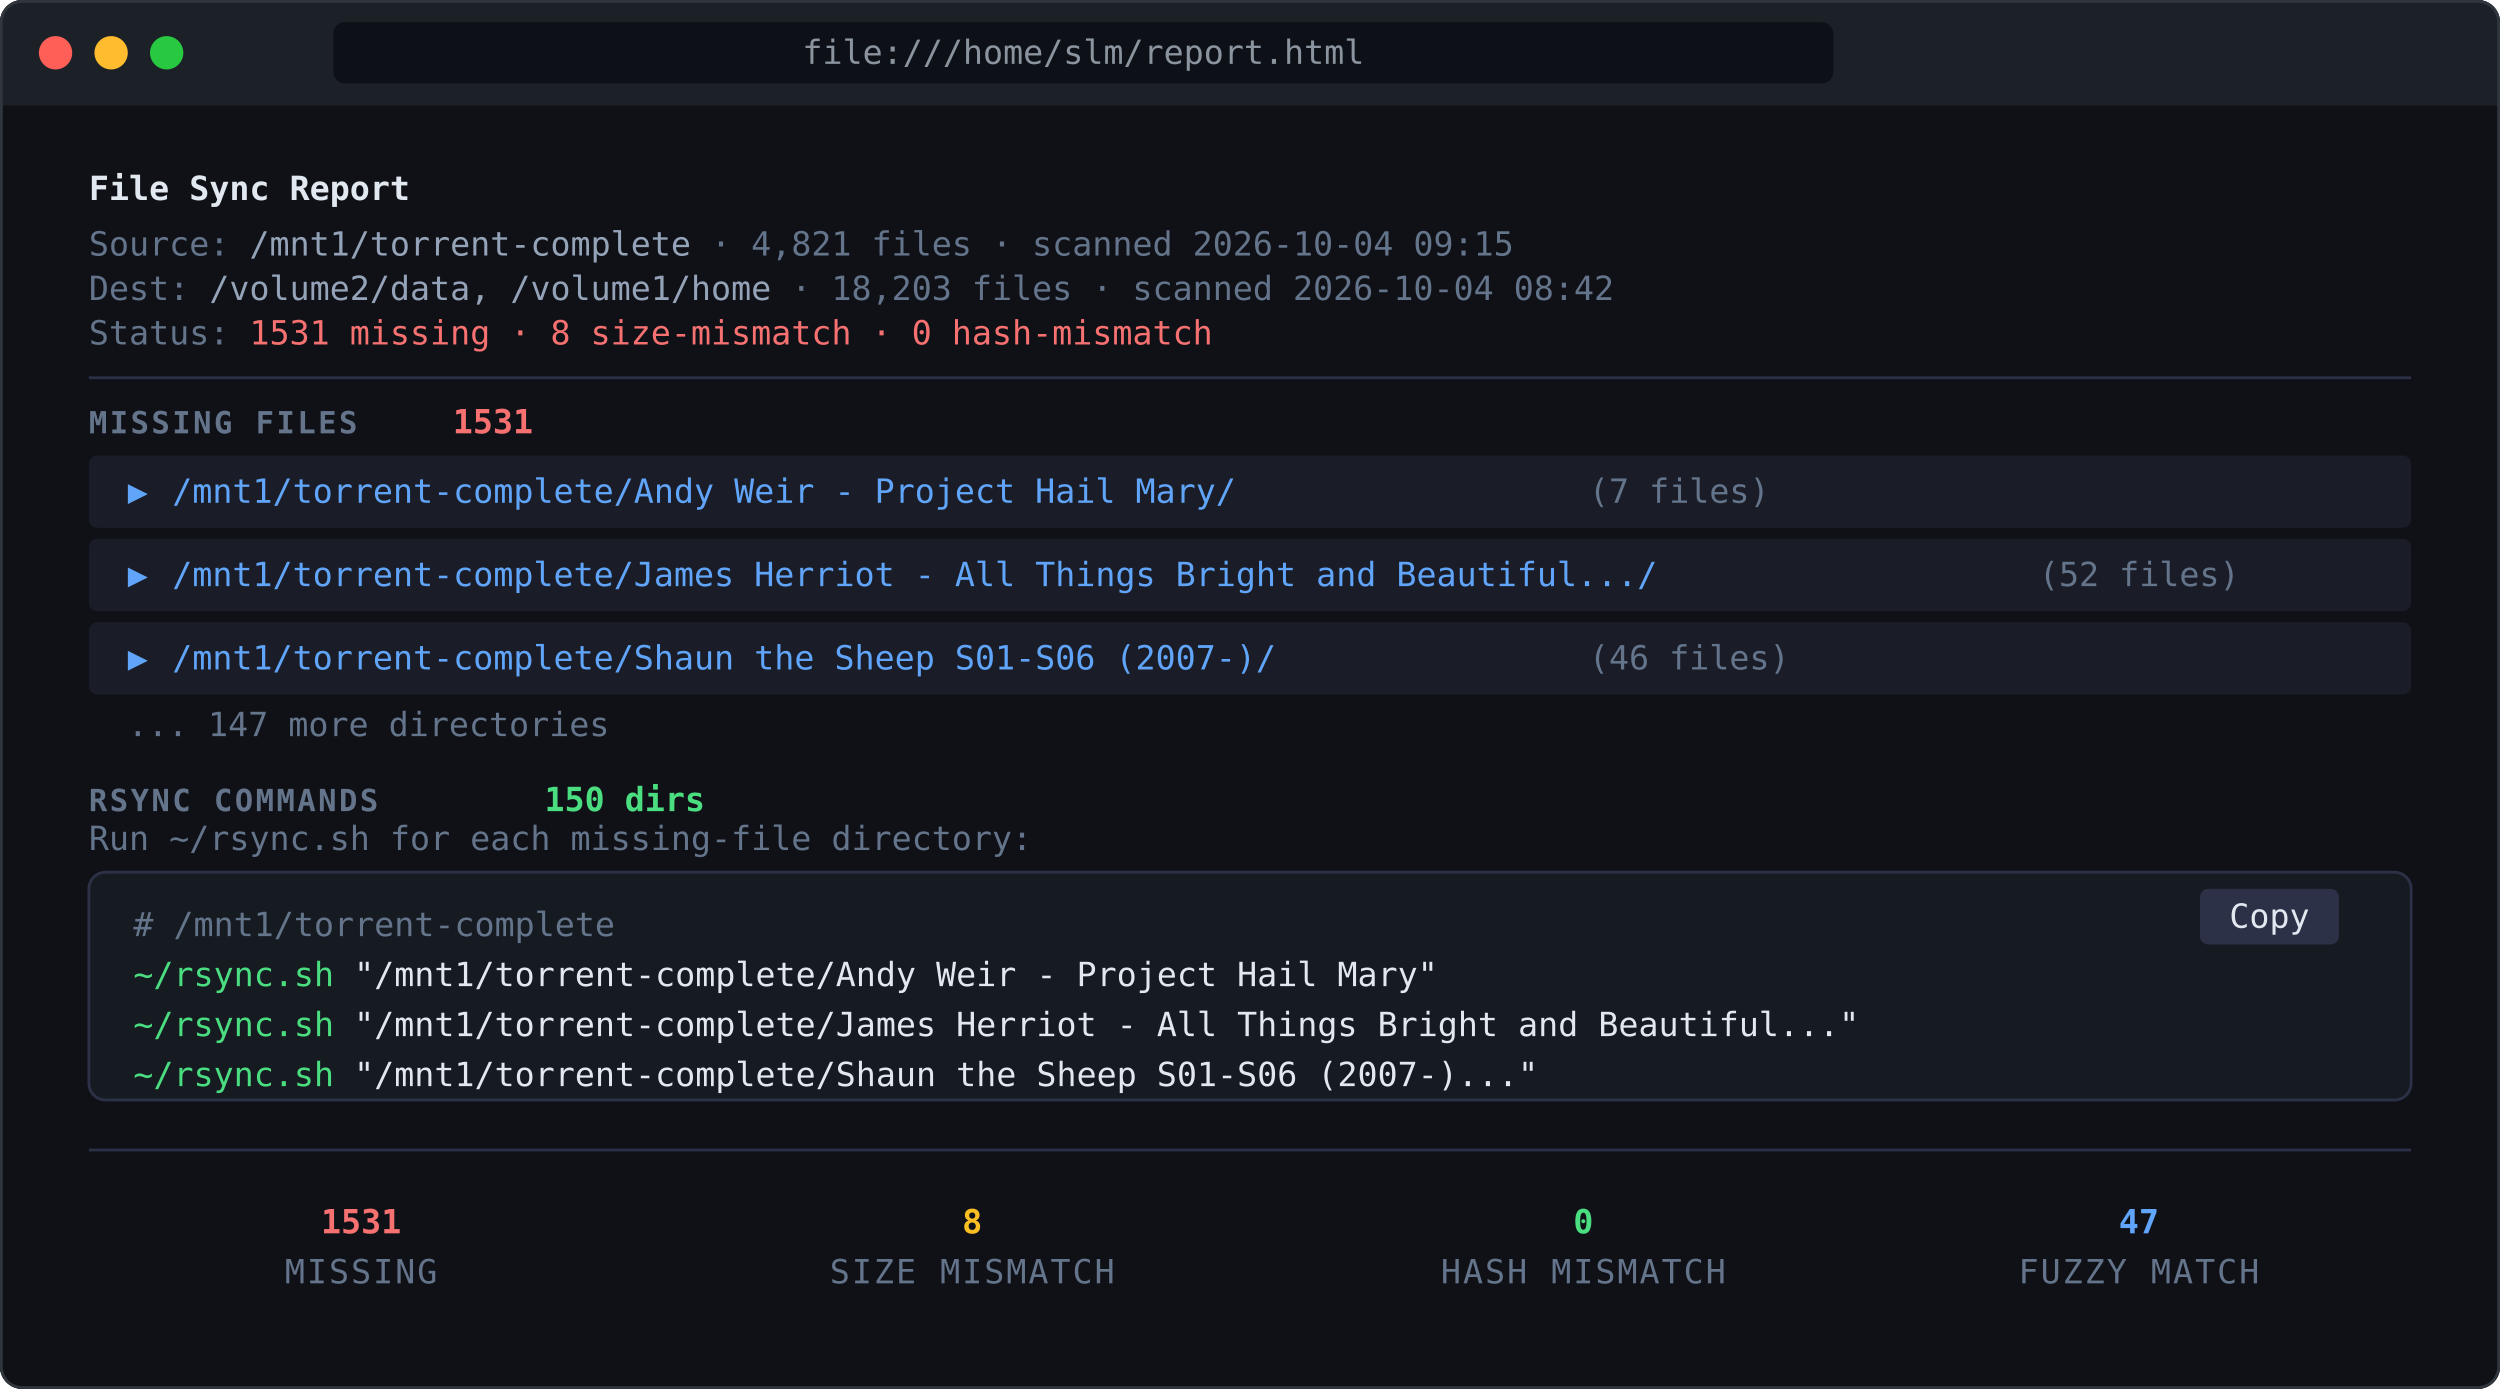
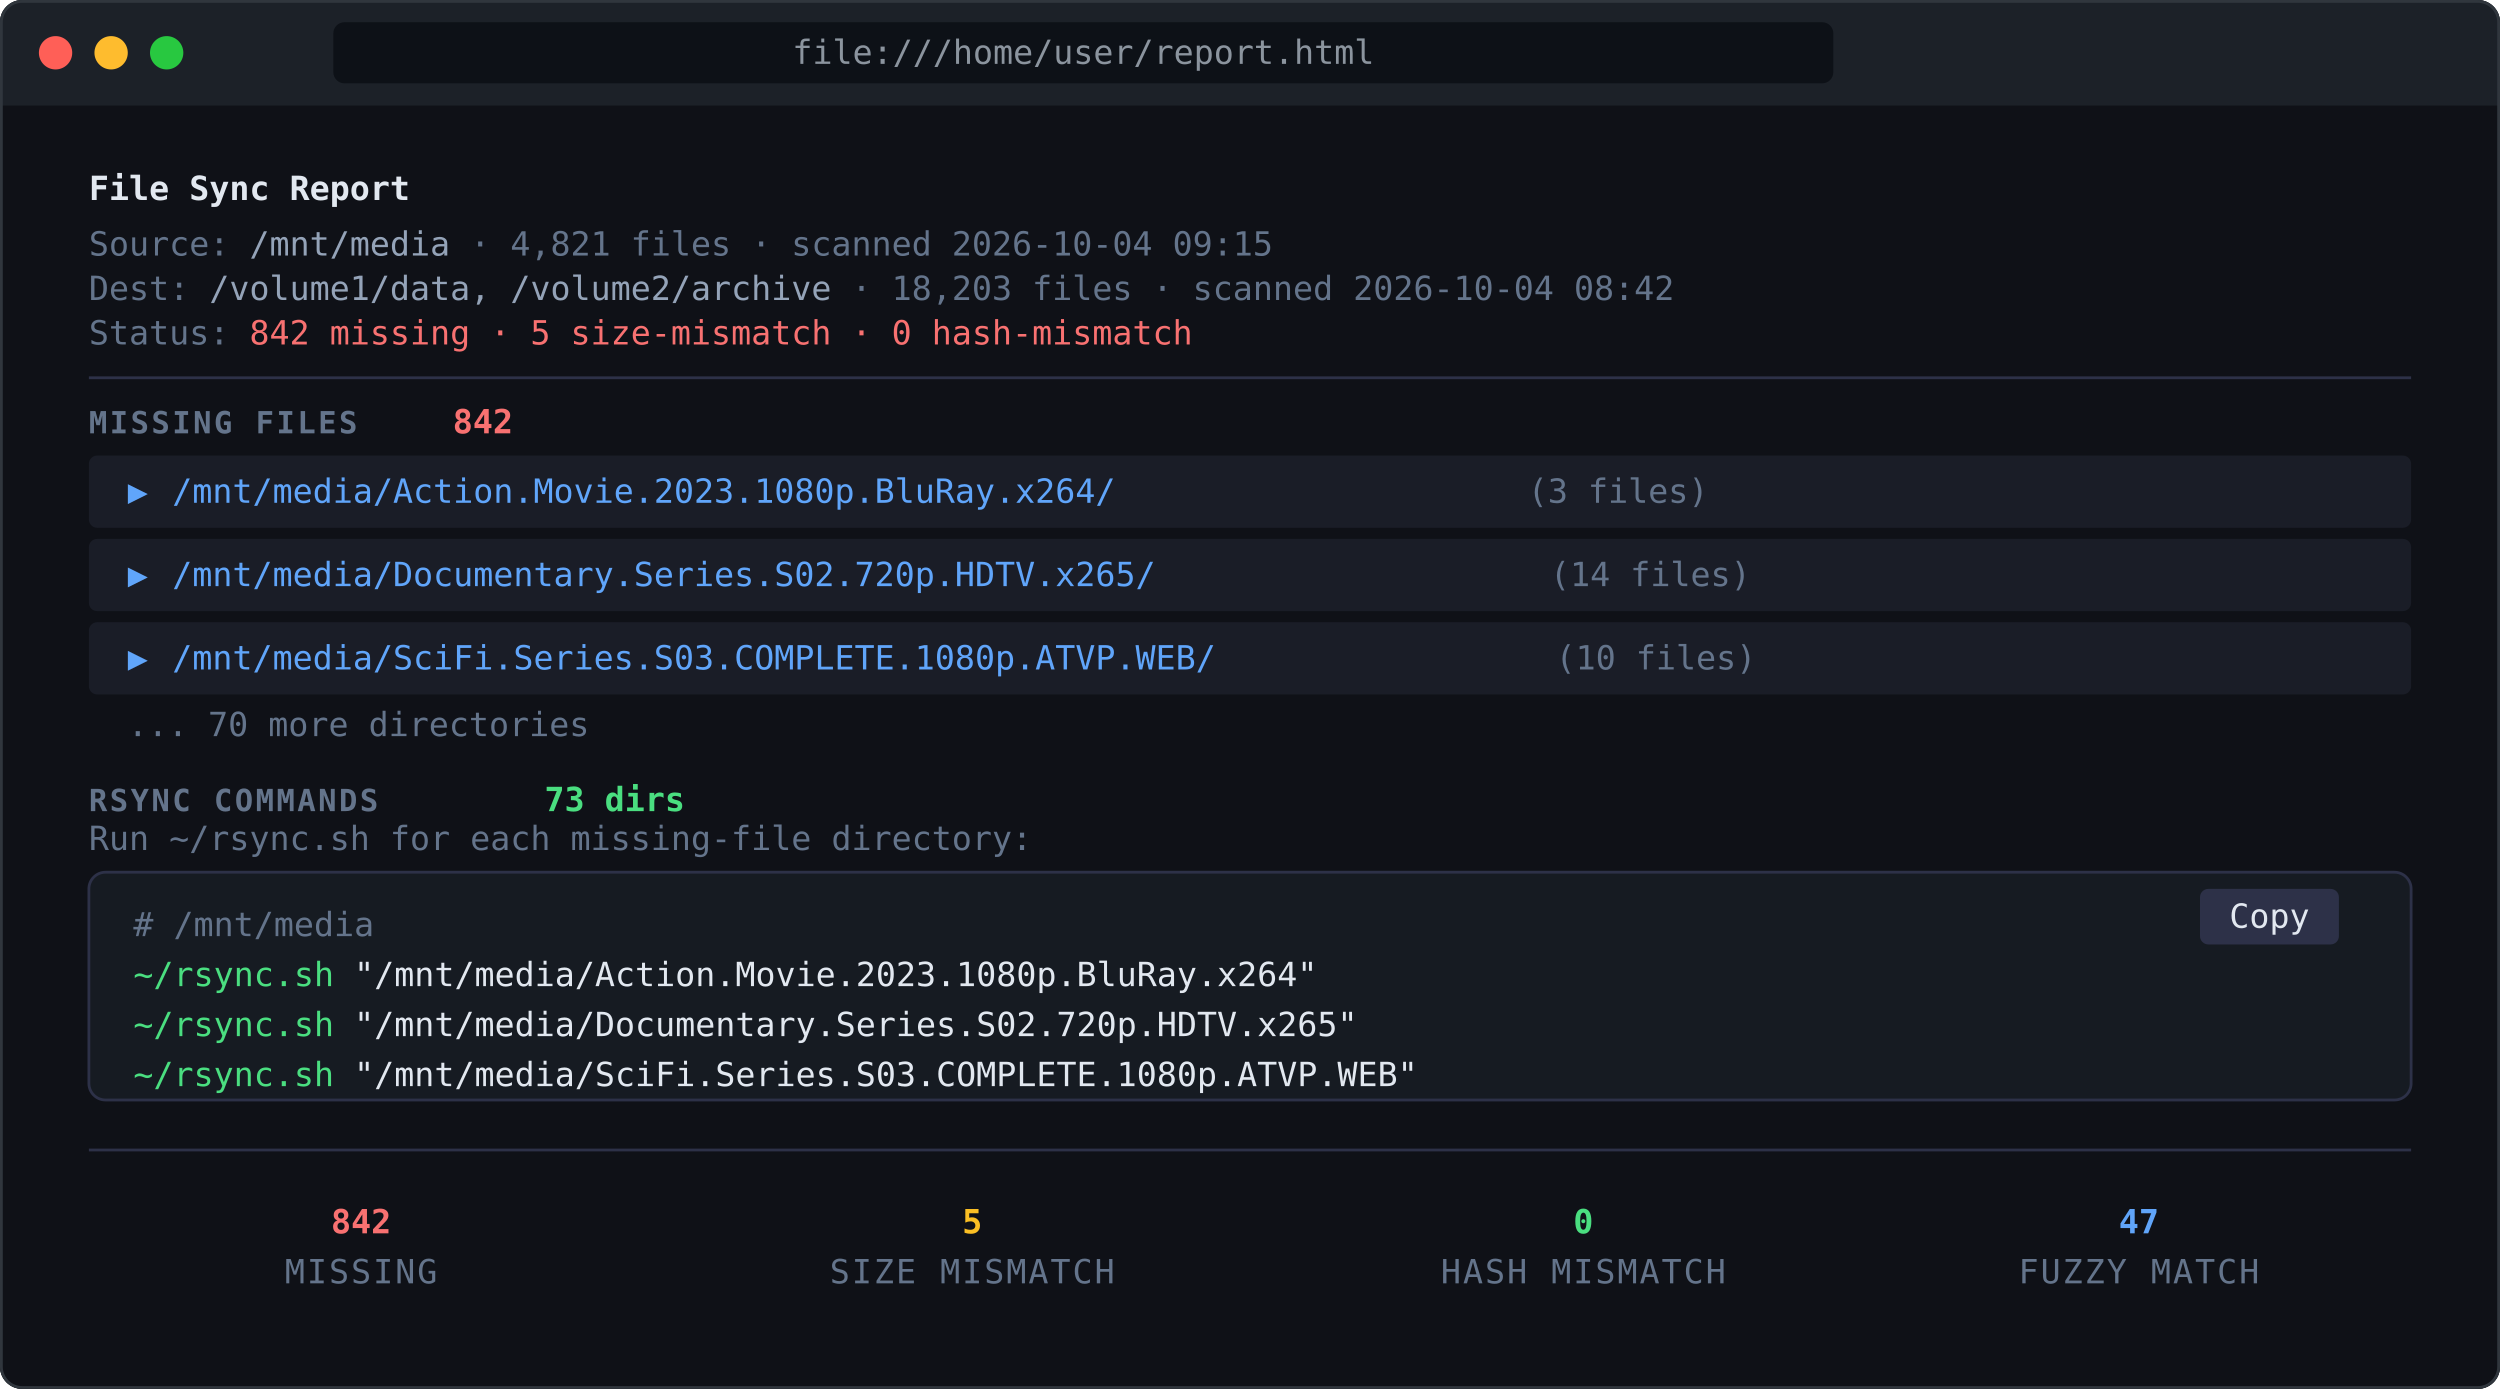
<svg xmlns="http://www.w3.org/2000/svg" width="900" height="500" viewBox="0 0 900 500">
  <defs>
    <style>
      text { font-family: 'SF Mono','Fira Code','Cascadia Code',ui-monospace,monospace; font-size: 12px; }
      .label { font-size: 10px; text-transform: uppercase; letter-spacing: 0.06em; }
      .h2 { font-size: 11px; font-weight: bold; letter-spacing: 0.08em; }
    </style>
    <clipPath id="card">
      <rect x="0" y="0" width="900" height="500" rx="8" />
    </clipPath>
  </defs>
  <rect width="900" height="500" rx="8" fill="#1c2128" />
  <rect x="0" y="0" width="900" height="38" rx="8" fill="#1c2128" />
  <rect x="0" y="30" width="900" height="8" fill="#1c2128" />
  <circle cx="20" cy="19" r="6" fill="#ff5f57" />
  <circle cx="40" cy="19" r="6" fill="#febc2e" />
  <circle cx="60" cy="19" r="6" fill="#28c840" />
  <rect x="120" y="8" width="540" height="22" rx="4" fill="#0d1117" />
-   <text x="390" y="23" text-anchor="middle" fill="#8b949e" font-size="11">file:///home/slm/report.html</text>
+   <text x="390" y="23" text-anchor="middle" fill="#8b949e" font-size="11">file:///home/user/report.html</text>
  <rect x="0" y="38" width="900" height="462" fill="#0f1117" clip-path="url(#card)" />
  <text x="32" y="72" fill="#e2e8f0" font-size="18" font-weight="bold">File Sync Report</text>
-   <text x="32" y="92" fill="#64748b" font-size="11">Source: <tspan fill="#94a3b8">/mnt1/torrent-complete</tspan>  ·  4,821 files  ·  scanned 2026-10-04 09:15</text>
-   <text x="32" y="108" fill="#64748b" font-size="11">Dest: <tspan fill="#94a3b8">/volume2/data, /volume1/home</tspan>  ·  18,203 files  ·  scanned 2026-10-04 08:42</text>
-   <text x="32" y="124" fill="#64748b" font-size="11">Status: <tspan fill="#f87171">1531 missing · 8 size-mismatch · 0 hash-mismatch</tspan>
+   <text x="32" y="92" fill="#64748b" font-size="11">Source: <tspan fill="#94a3b8">/mnt/media</tspan>  ·  4,821 files  ·  scanned 2026-10-04 09:15</text>
+   <text x="32" y="108" fill="#64748b" font-size="11">Dest: <tspan fill="#94a3b8">/volume1/data, /volume2/archive</tspan>  ·  18,203 files  ·  scanned 2026-10-04 08:42</text>
+   <text x="32" y="124" fill="#64748b" font-size="11">Status: <tspan fill="#f87171">842 missing · 5 size-mismatch · 0 hash-mismatch</tspan>
  </text>
  <line x1="32" y1="136" x2="868" y2="136" stroke="#2d3148" stroke-width="1" />
  <text x="32" y="156" class="h2" fill="#64748b">MISSING FILES</text>
-   <text x="163" y="156" fill="#f87171" font-size="11" font-weight="bold">1531</text>
+   <text x="163" y="156" fill="#f87171" font-size="11" font-weight="bold">842</text>
  <rect x="32" y="164" width="836" height="26" rx="3" fill="#1a1d27" />
  <text x="46" y="181" fill="#60a5fa">▶</text>
-   <text x="62" y="181" fill="#60a5fa">/mnt1/torrent-complete/Andy Weir - Project Hail Mary/</text>
-   <text x="572" y="181" fill="#64748b">(7 files)</text>
+   <text x="62" y="181" fill="#60a5fa">/mnt/media/Action.Movie.2023.1080p.BluRay.x264/</text>
+   <text x="550" y="181" fill="#64748b">(3 files)</text>
  <rect x="32" y="194" width="836" height="26" rx="3" fill="#1a1d27" />
  <text x="46" y="211" fill="#60a5fa">▶</text>
-   <text x="62" y="211" fill="#60a5fa">/mnt1/torrent-complete/James Herriot - All Things Bright and Beautiful.../</text>
-   <text x="734" y="211" fill="#64748b">(52 files)</text>
+   <text x="62" y="211" fill="#60a5fa">/mnt/media/Documentary.Series.S02.720p.HDTV.x265/</text>
+   <text x="558" y="211" fill="#64748b">(14 files)</text>
  <rect x="32" y="224" width="836" height="26" rx="3" fill="#1a1d27" />
  <text x="46" y="241" fill="#60a5fa">▶</text>
-   <text x="62" y="241" fill="#60a5fa">/mnt1/torrent-complete/Shaun the Sheep S01-S06 (2007-)/</text>
-   <text x="572" y="241" fill="#64748b">(46 files)</text>
-   <text x="46" y="265" fill="#64748b" font-size="11">... 147 more directories</text>
+   <text x="62" y="241" fill="#60a5fa">/mnt/media/SciFi.Series.S03.COMPLETE.1080p.ATVP.WEB/</text>
+   <text x="560" y="241" fill="#64748b">(10 files)</text>
+   <text x="46" y="265" fill="#64748b" font-size="11">... 70 more directories</text>
  <text x="32" y="292" class="h2" fill="#64748b">RSYNC COMMANDS</text>
-   <text x="196" y="292" fill="#4ade80" font-size="11" font-weight="bold">150 dirs</text>
+   <text x="196" y="292" fill="#4ade80" font-size="11" font-weight="bold">73 dirs</text>
  <text x="32" y="306" fill="#64748b" font-size="10">Run ~/rsync.sh for each missing-file directory:</text>
  <rect x="32" y="314" width="836" height="82" rx="6" fill="#161b22" stroke="#2d3148" stroke-width="1" />
  <rect x="792" y="320" width="50" height="20" rx="3" fill="#2d3148" />
  <text x="817" y="334" text-anchor="middle" fill="#e2e8f0" font-size="10">Copy</text>
-   <text x="48" y="337" fill="#64748b"># /mnt1/torrent-complete</text>
-   <text x="48" y="355" fill="#4ade80">~/rsync.sh <tspan fill="#e2e8f0">"/mnt1/torrent-complete/Andy Weir - Project Hail Mary"</tspan>
+   <text x="48" y="337" fill="#64748b"># /mnt/media</text>
+   <text x="48" y="355" fill="#4ade80">~/rsync.sh <tspan fill="#e2e8f0">"/mnt/media/Action.Movie.2023.1080p.BluRay.x264"</tspan>
  </text>
-   <text x="48" y="373" fill="#4ade80">~/rsync.sh <tspan fill="#e2e8f0">"/mnt1/torrent-complete/James Herriot - All Things Bright and Beautiful..."</tspan>
+   <text x="48" y="373" fill="#4ade80">~/rsync.sh <tspan fill="#e2e8f0">"/mnt/media/Documentary.Series.S02.720p.HDTV.x265"</tspan>
  </text>
-   <text x="48" y="391" fill="#4ade80">~/rsync.sh <tspan fill="#e2e8f0">"/mnt1/torrent-complete/Shaun the Sheep S01-S06 (2007-)..."</tspan>
+   <text x="48" y="391" fill="#4ade80">~/rsync.sh <tspan fill="#e2e8f0">"/mnt/media/SciFi.Series.S03.COMPLETE.1080p.ATVP.WEB"</tspan>
  </text>
  <line x1="32" y1="414" x2="868" y2="414" stroke="#2d3148" stroke-width="1" />
  <g>
-     <text x="130" y="444" text-anchor="middle" fill="#f87171" font-size="28" font-weight="bold">1531</text>
+     <text x="130" y="444" text-anchor="middle" fill="#f87171" font-size="28" font-weight="bold">842</text>
    <text x="130" y="462" text-anchor="middle" fill="#64748b" font-size="10" letter-spacing="0.06em">MISSING</text>
  </g>
  <g>
-     <text x="350" y="444" text-anchor="middle" fill="#fbbf24" font-size="28" font-weight="bold">8</text>
+     <text x="350" y="444" text-anchor="middle" fill="#fbbf24" font-size="28" font-weight="bold">5</text>
    <text x="350" y="462" text-anchor="middle" fill="#64748b" font-size="10" letter-spacing="0.06em">SIZE MISMATCH</text>
  </g>
  <g>
    <text x="570" y="444" text-anchor="middle" fill="#4ade80" font-size="28" font-weight="bold">0</text>
    <text x="570" y="462" text-anchor="middle" fill="#64748b" font-size="10" letter-spacing="0.06em">HASH MISMATCH</text>
  </g>
  <g>
    <text x="770" y="444" text-anchor="middle" fill="#60a5fa" font-size="28" font-weight="bold">47</text>
    <text x="770" y="462" text-anchor="middle" fill="#64748b" font-size="10" letter-spacing="0.06em">FUZZY MATCH</text>
  </g>
  <rect x="0.5" y="0.5" width="899" height="499" rx="7.5" fill="none" stroke="#30363d" stroke-width="1" />
</svg>
